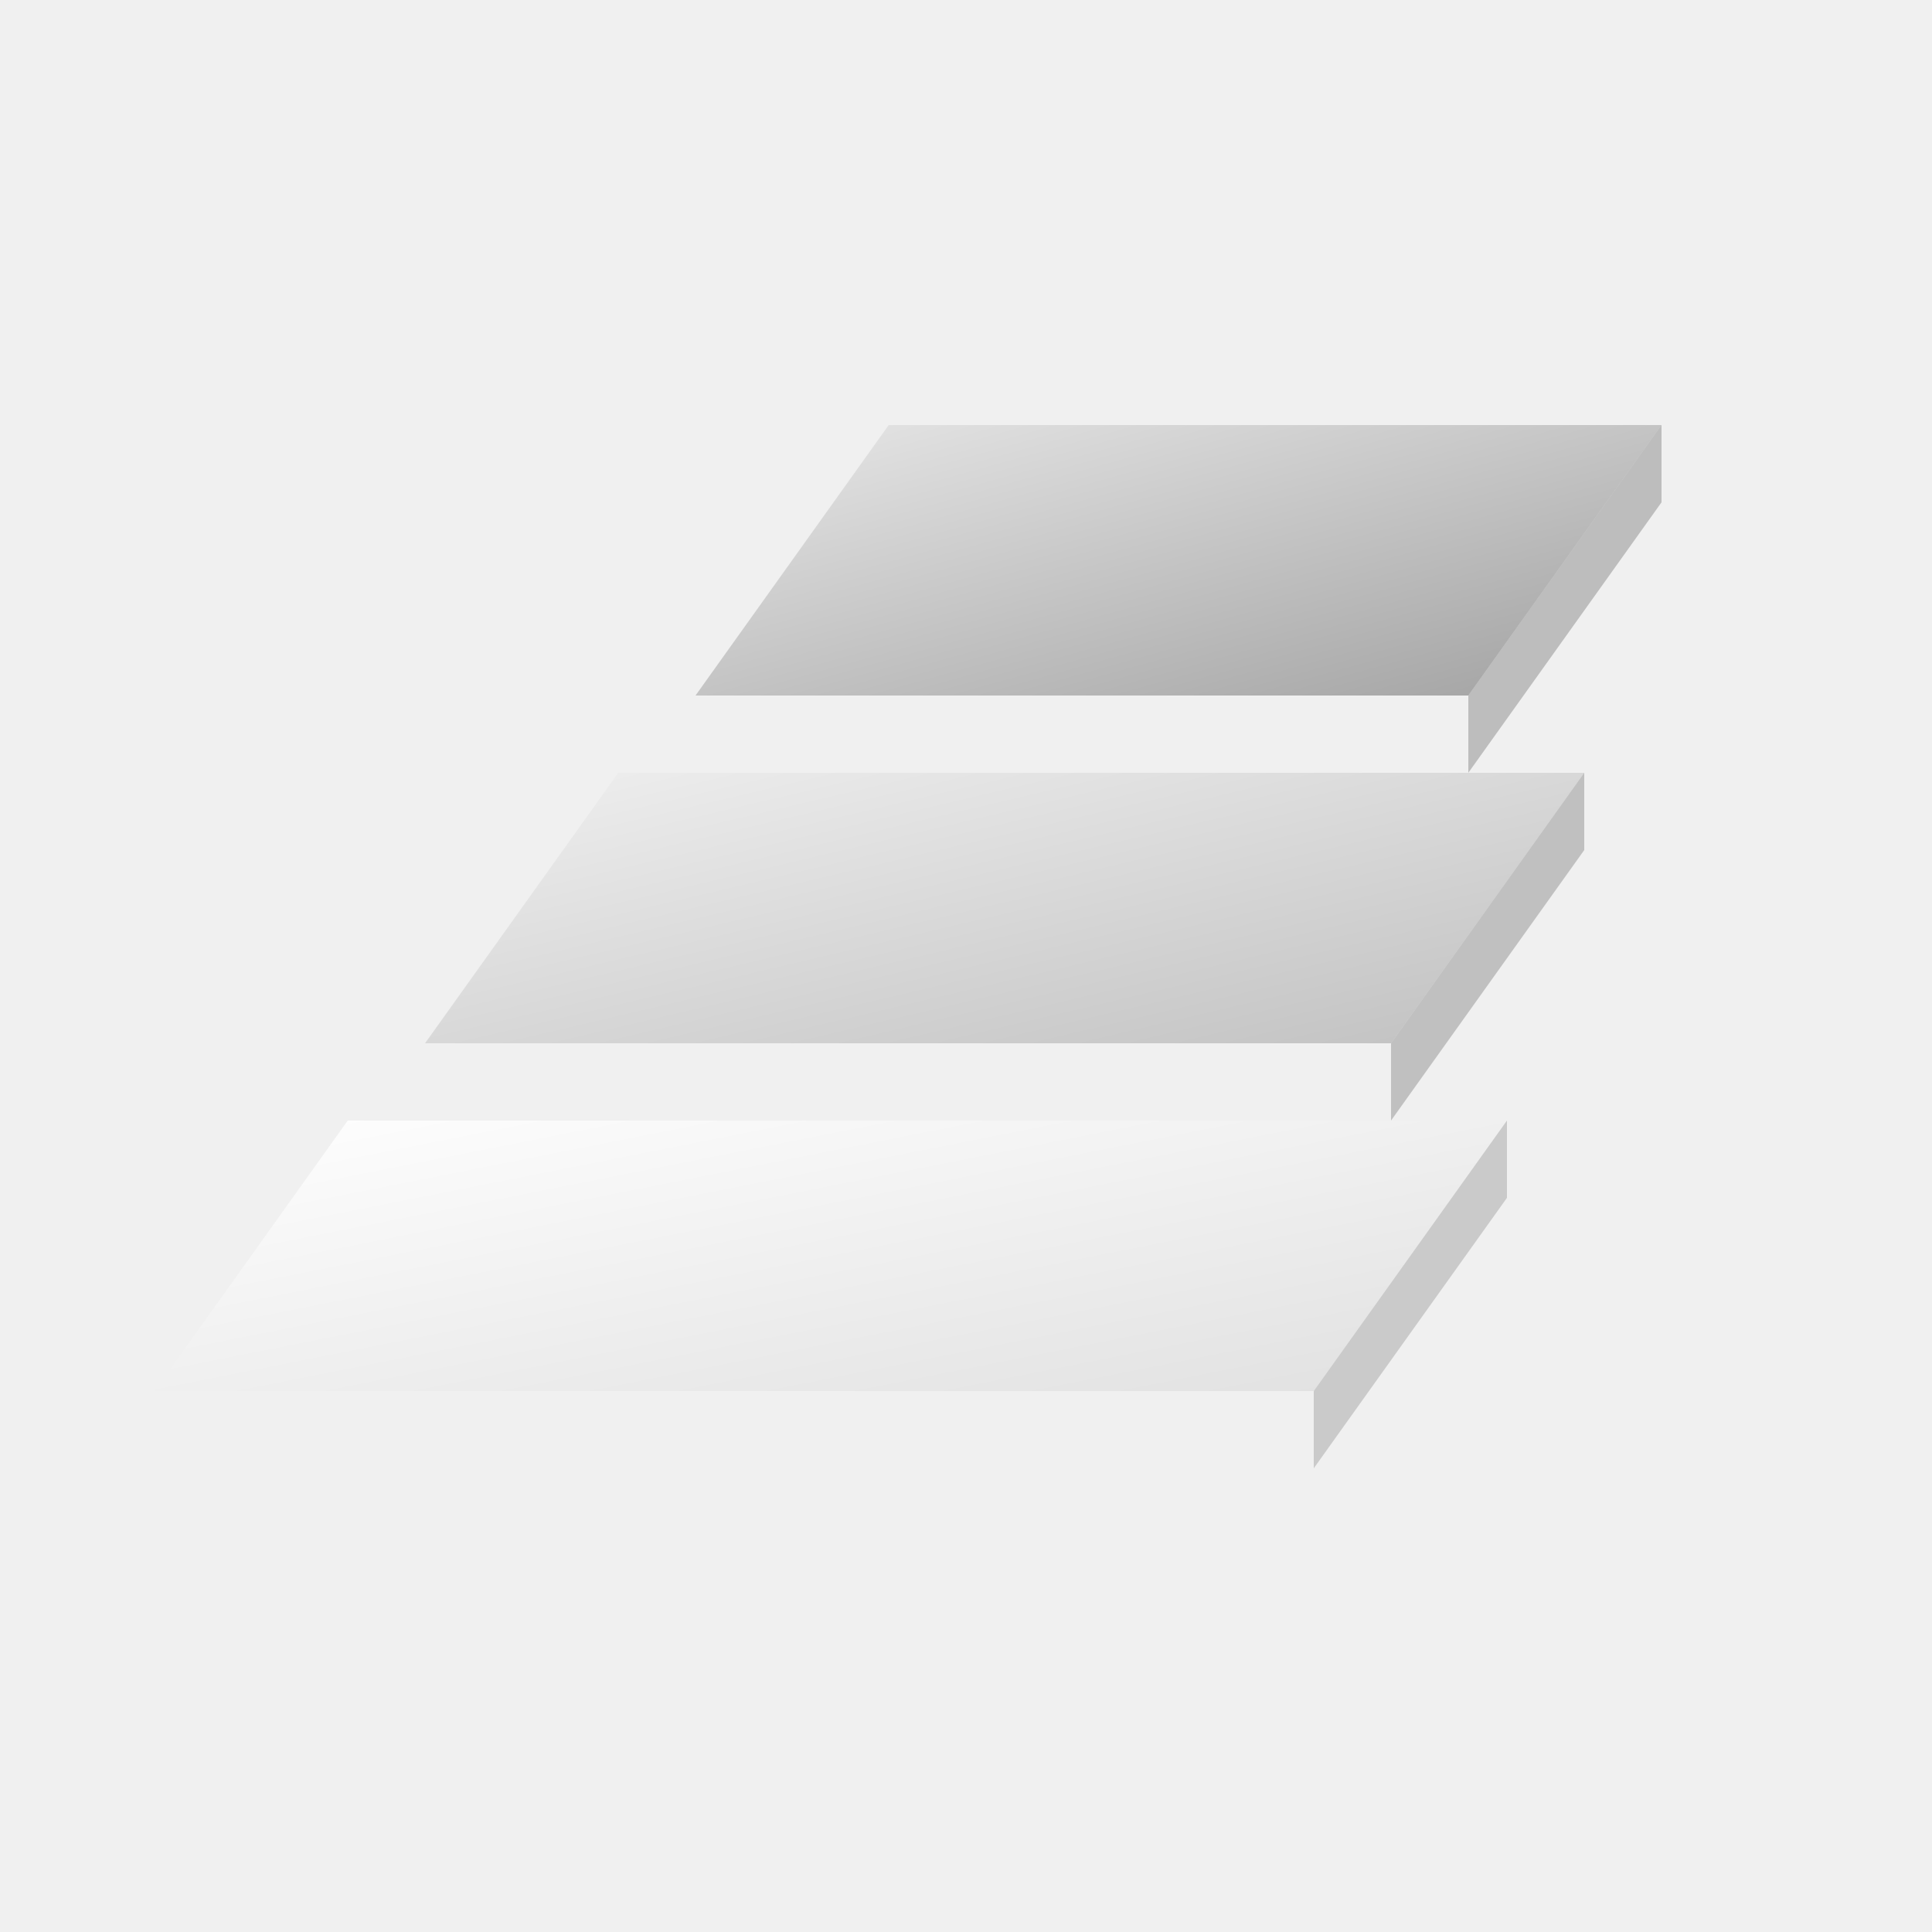
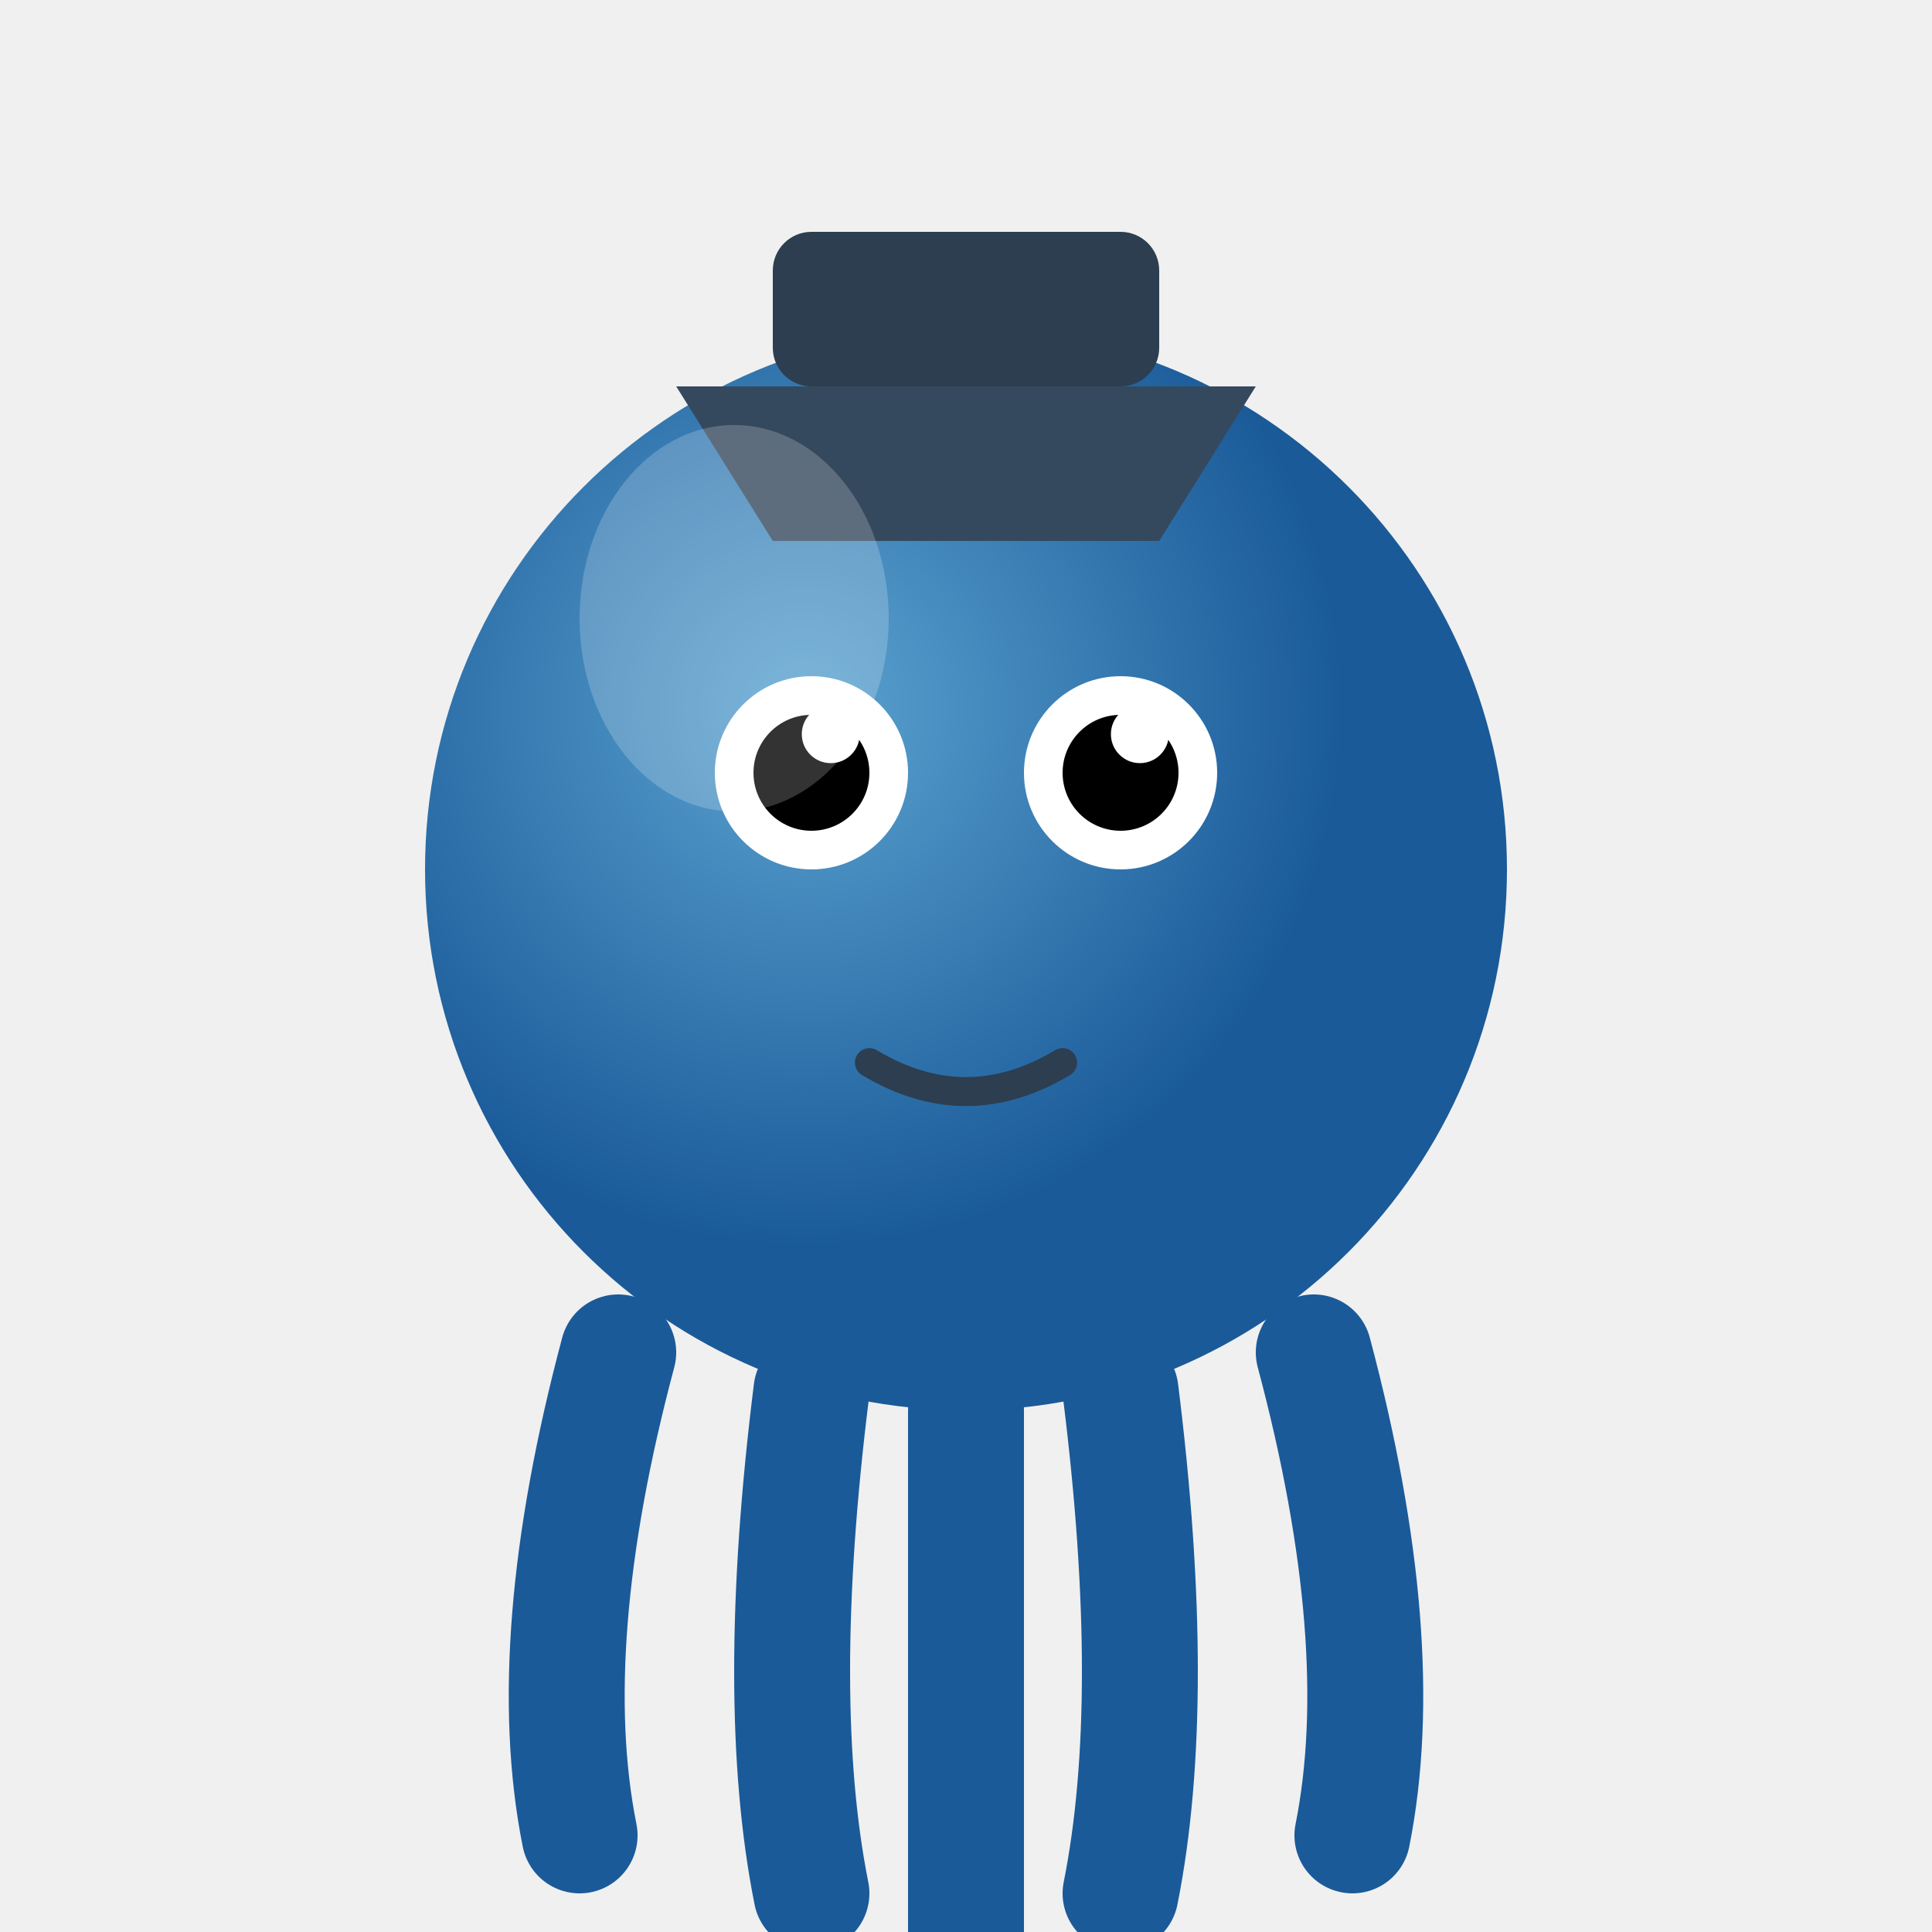
<svg xmlns="http://www.w3.org/2000/svg" viewBox="0 0 100 100">
  <defs>
-     <linearGradient id="shadowGrad1" x1="0%" y1="0%" x2="100%" y2="100%">
-       <stop offset="0%" style="stop-color:white;stop-opacity:1" />
-       <stop offset="100%" style="stop-color:#e0e0e0;stop-opacity:1" />
-     </linearGradient>
-     <linearGradient id="shadowGrad2" x1="0%" y1="0%" x2="100%" y2="100%">
-       <stop offset="0%" style="stop-color:#f0f0f0;stop-opacity:1" />
-       <stop offset="100%" style="stop-color:#c0c0c0;stop-opacity:1" />
-     </linearGradient>
-     <linearGradient id="shadowGrad3" x1="0%" y1="0%" x2="100%" y2="100%">
-       <stop offset="0%" style="stop-color:#e8e8e8;stop-opacity:1" />
-       <stop offset="100%" style="stop-color:#a0a0a0;stop-opacity:1" />
-     </linearGradient>
+     <radialGradient id="bodyGrad" cx="35%" cy="35%">
+       <stop offset="0%" style="stop-color:#5ba3d0;stop-opacity:1" />
+       <stop offset="100%" style="stop-color:#1a5a99;stop-opacity:1" />
+     </radialGradient>
  </defs>
-   <path d="M 8 72 L 68 72 L 78 58 L 18 58 Z" fill="url(#shadowGrad1)" />
-   <path d="M 68 72 L 78 58 L 78 62 L 68 76 Z" fill="#b0b0b0" opacity="0.6" />
-   <path d="M 22 54 L 72 54 L 82 40 L 32 40 Z" fill="url(#shadowGrad2)" />
-   <path d="M 72 54 L 82 40 L 82 44 L 72 58 Z" fill="#909090" opacity="0.5" />
-   <path d="M 36 36 L 76 36 L 86 22 L 46 22 Z" fill="url(#shadowGrad3)" />
-   <path d="M 76 36 L 86 22 L 86 26 L 76 40 Z" fill="#707070" opacity="0.4" />
+   <circle cx="50" cy="45" r="28" fill="url(#bodyGrad)" />
+   <rect x="40" y="12" width="20" height="8" fill="#2c3e50" rx="2" />
+   <polygon points="35,20 65,20 60,28 40,28" fill="#34495e" />
+   <circle cx="42" cy="40" r="5" fill="white" />
+   <circle cx="58" cy="40" r="5" fill="white" />
+   <circle cx="42" cy="40" r="3" fill="black" />
+   <circle cx="58" cy="40" r="3" fill="black" />
+   <circle cx="43" cy="38" r="1.5" fill="white" />
+   <circle cx="59" cy="38" r="1.5" fill="white" />
+   <path d="M 45 55 Q 50 58 55 55" stroke="#2c3e50" stroke-width="1.5" fill="none" stroke-linecap="round" />
+   <path d="M 32 70 Q 28 85 30 95" stroke="#1a5a99" stroke-width="6" fill="none" stroke-linecap="round" />
+   <path d="M 42 72 Q 40 88 42 98" stroke="#1a5a99" stroke-width="6" fill="none" stroke-linecap="round" />
+   <path d="M 50 73 Q 50 90 50 100" stroke="#1a5a99" stroke-width="6" fill="none" stroke-linecap="round" />
+   <path d="M 58 72 Q 60 88 58 98" stroke="#1a5a99" stroke-width="6" fill="none" stroke-linecap="round" />
+   <path d="M 68 70 Q 72 85 70 95" stroke="#1a5a99" stroke-width="6" fill="none" stroke-linecap="round" />
+   <ellipse cx="38" cy="32" rx="8" ry="10" fill="white" opacity="0.2" />
</svg>
